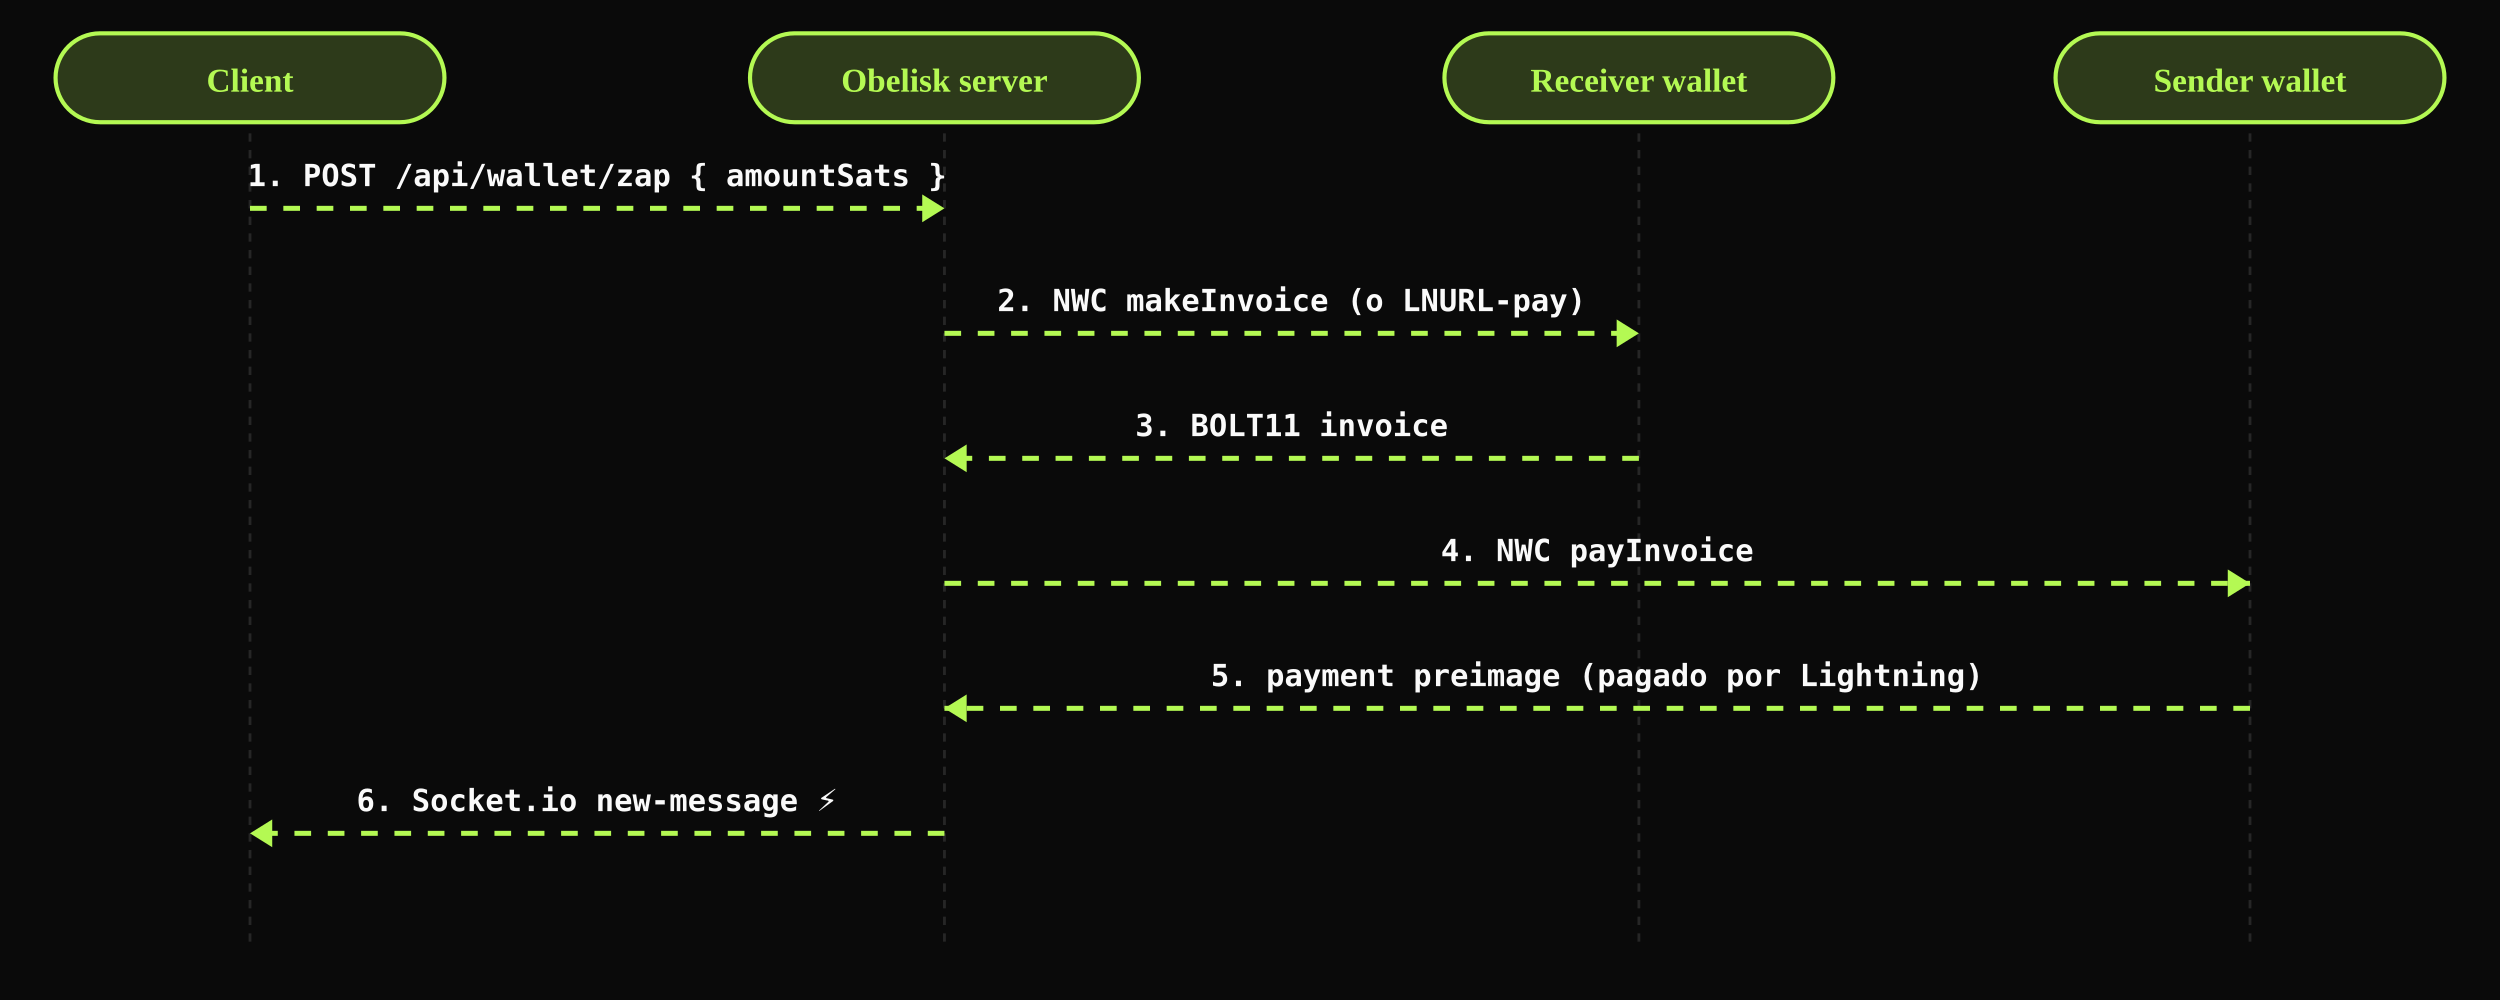
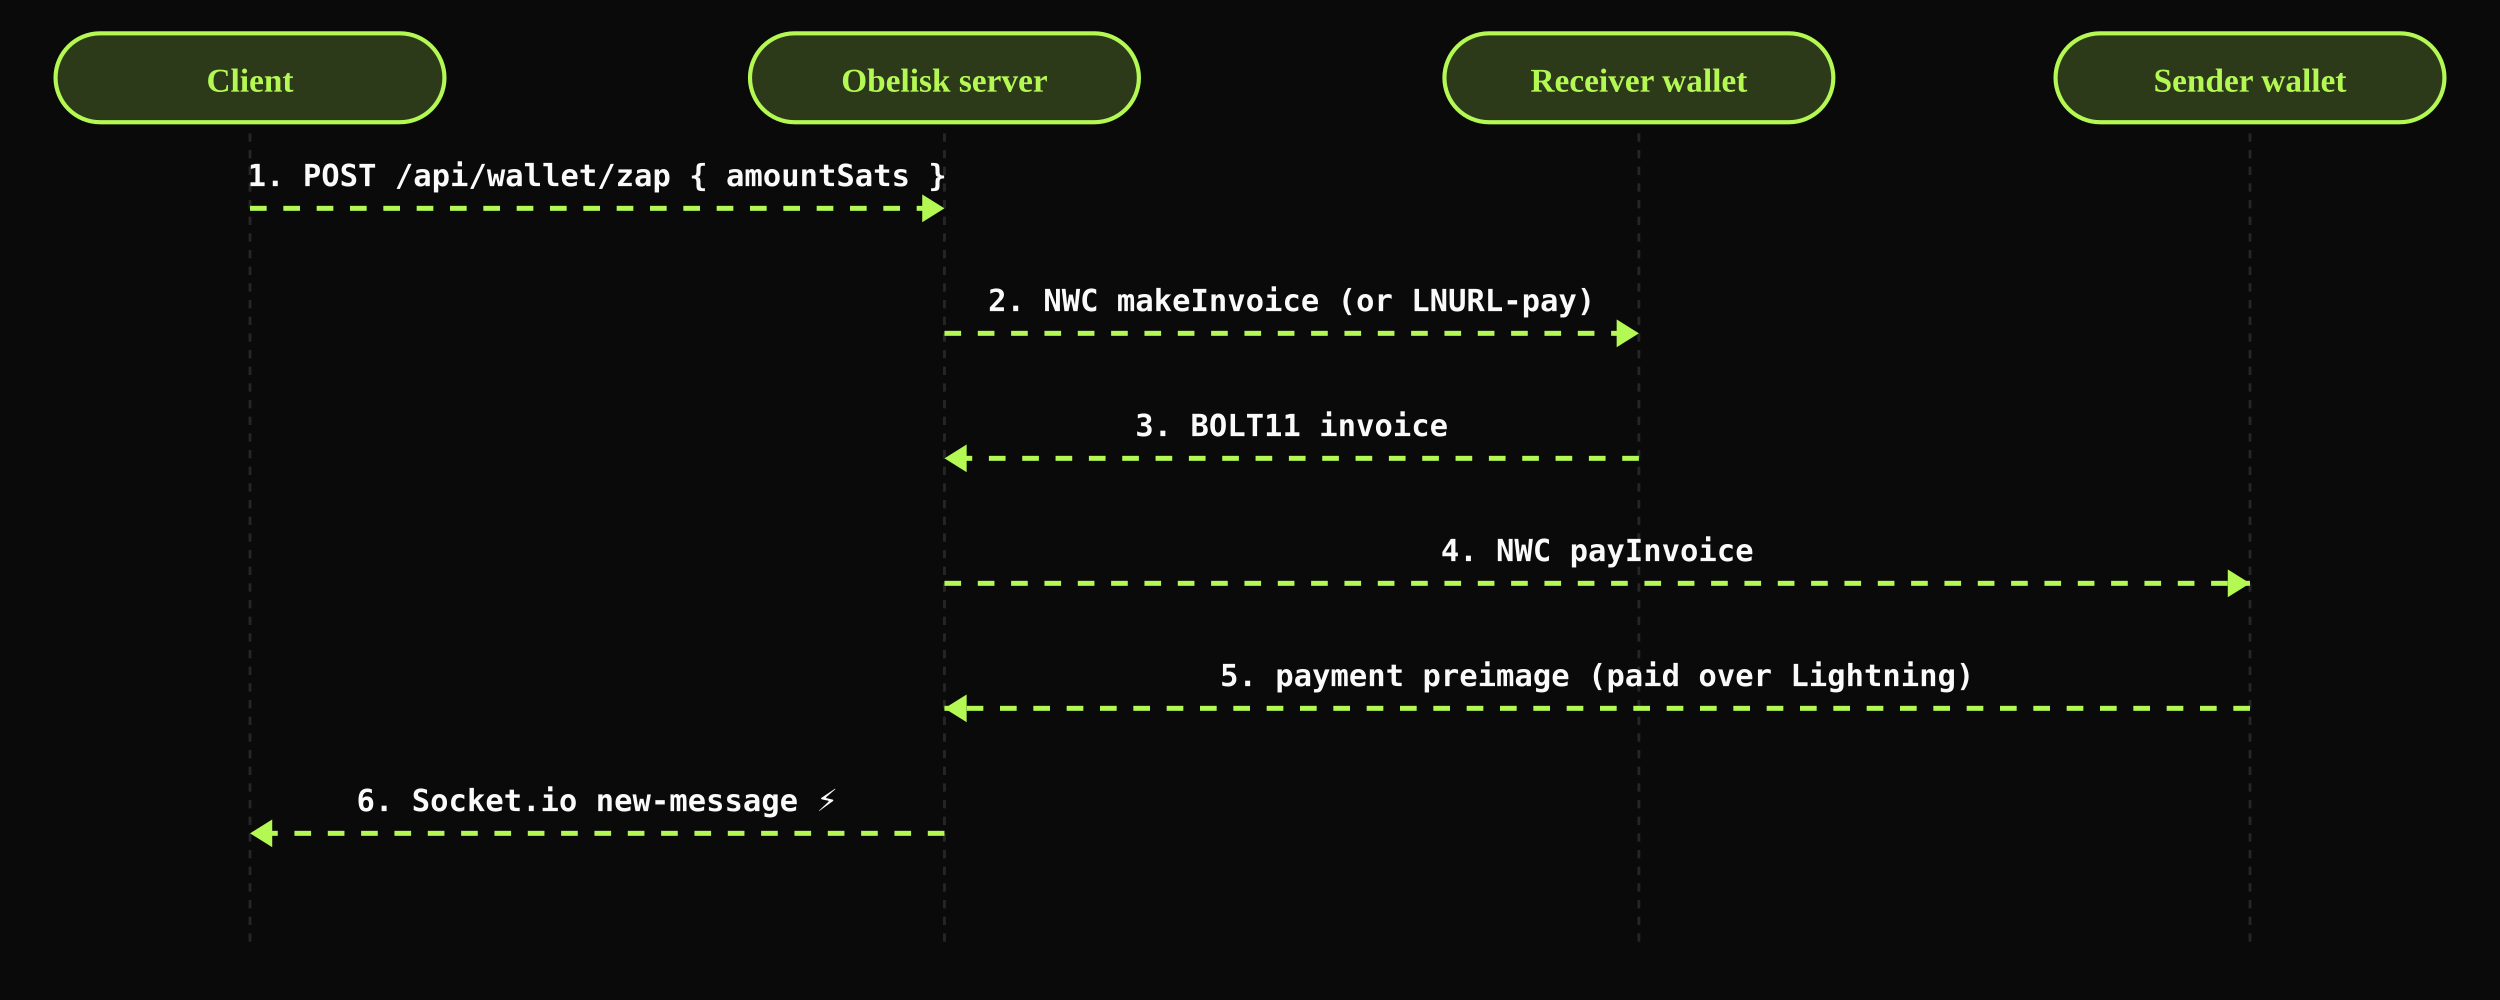
<svg xmlns="http://www.w3.org/2000/svg" viewBox="0 0 900 360" role="img" aria-label="Zap sequence diagram" class="w-full h-auto">
  <rect width="900" height="360" fill="#0a0a0a" />
  <g>
    <rect x="20" y="12" width="140" height="32" rx="16" fill="#2d3a1a" stroke="#b4f953" stroke-width="1.5" />
    <text x="90" y="33" text-anchor="middle" font-size="12" font-weight="700" fill="#b4f953">Client</text>
  </g>
  <g>
    <rect x="270" y="12" width="140" height="32" rx="16" fill="#2d3a1a" stroke="#b4f953" stroke-width="1.5" />
    <text x="340" y="33" text-anchor="middle" font-size="12" font-weight="700" fill="#b4f953">Obelisk server</text>
  </g>
  <g>
    <rect x="520" y="12" width="140" height="32" rx="16" fill="#2d3a1a" stroke="#b4f953" stroke-width="1.5" />
    <text x="590" y="33" text-anchor="middle" font-size="12" font-weight="700" fill="#b4f953">Receiver wallet</text>
  </g>
  <g>
    <rect x="740" y="12" width="140" height="32" rx="16" fill="#2d3a1a" stroke="#b4f953" stroke-width="1.5" />
    <text x="810" y="33" text-anchor="middle" font-size="12" font-weight="700" fill="#b4f953">Sender wallet</text>
  </g>
  <g stroke="#262626" stroke-width="1" stroke-dasharray="3 3">
    <line x1="90" y1="48" x2="90" y2="340" />
    <line x1="340" y1="48" x2="340" y2="340" />
    <line x1="590" y1="48" x2="590" y2="340" />
    <line x1="810" y1="48" x2="810" y2="340" />
  </g>
  <g>
    <line x1="90" y1="75" x2="340" y2="75" stroke="#b4f953" stroke-width="1.8" stroke-dasharray="6 6" style="animation-delay:0s" />
    <polygon points="332,70 340,75 332,80" fill="#b4f953" />
    <text x="215" y="67" text-anchor="middle" font-size="11" font-weight="600" fill="#fafafa" font-family="monospace">1. POST /api/wallet/zap { amountSats }</text>
  </g>
  <g>
    <line x1="340" y1="120" x2="590" y2="120" stroke="#b4f953" stroke-width="1.8" stroke-dasharray="6 6" style="animation-delay:0.25s" />
    <polygon points="582,115 590,120 582,125" fill="#b4f953" />
-     <text x="465" y="112" text-anchor="middle" font-size="11" font-weight="600" fill="#fafafa" font-family="monospace">2. NWC makeInvoice (o LNURL-pay)</text>
+     <text x="465" y="112" text-anchor="middle" font-size="11" font-weight="600" fill="#fafafa" font-family="monospace">2. NWC makeInvoice (or LNURL-pay)</text>
  </g>
  <g>
    <line x1="590" y1="165" x2="340" y2="165" stroke="#b4f953" stroke-width="1.8" stroke-dasharray="6 6" style="animation-delay:0.5s" />
    <polygon points="348,160 340,165 348,170" fill="#b4f953" />
    <text x="465" y="157" text-anchor="middle" font-size="11" font-weight="600" fill="#fafafa" font-family="monospace">3. BOLT11 invoice</text>
  </g>
  <g>
    <line x1="340" y1="210" x2="810" y2="210" stroke="#b4f953" stroke-width="1.8" stroke-dasharray="6 6" style="animation-delay:0.75s" />
    <polygon points="802,205 810,210 802,215" fill="#b4f953" />
    <text x="575" y="202" text-anchor="middle" font-size="11" font-weight="600" fill="#fafafa" font-family="monospace">4. NWC payInvoice</text>
  </g>
  <g>
    <line x1="810" y1="255" x2="340" y2="255" stroke="#b4f953" stroke-width="1.8" stroke-dasharray="6 6" style="animation-delay:1s" />
    <polygon points="348,250 340,255 348,260" fill="#b4f953" />
-     <text x="575" y="247" text-anchor="middle" font-size="11" font-weight="600" fill="#fafafa" font-family="monospace">5. payment preimage (pagado por Lightning)</text>
+     <text x="575" y="247" text-anchor="middle" font-size="11" font-weight="600" fill="#fafafa" font-family="monospace">5. payment preimage (paid over Lightning)</text>
  </g>
  <g>
    <line x1="340" y1="300" x2="90" y2="300" stroke="#b4f953" stroke-width="1.8" stroke-dasharray="6 6" style="animation-delay:1.25s" />
    <polygon points="98,295 90,300 98,305" fill="#b4f953" />
    <text x="215" y="292" text-anchor="middle" font-size="11" font-weight="600" fill="#fafafa" font-family="monospace">6. Socket.io new-message ⚡</text>
  </g>
</svg>
